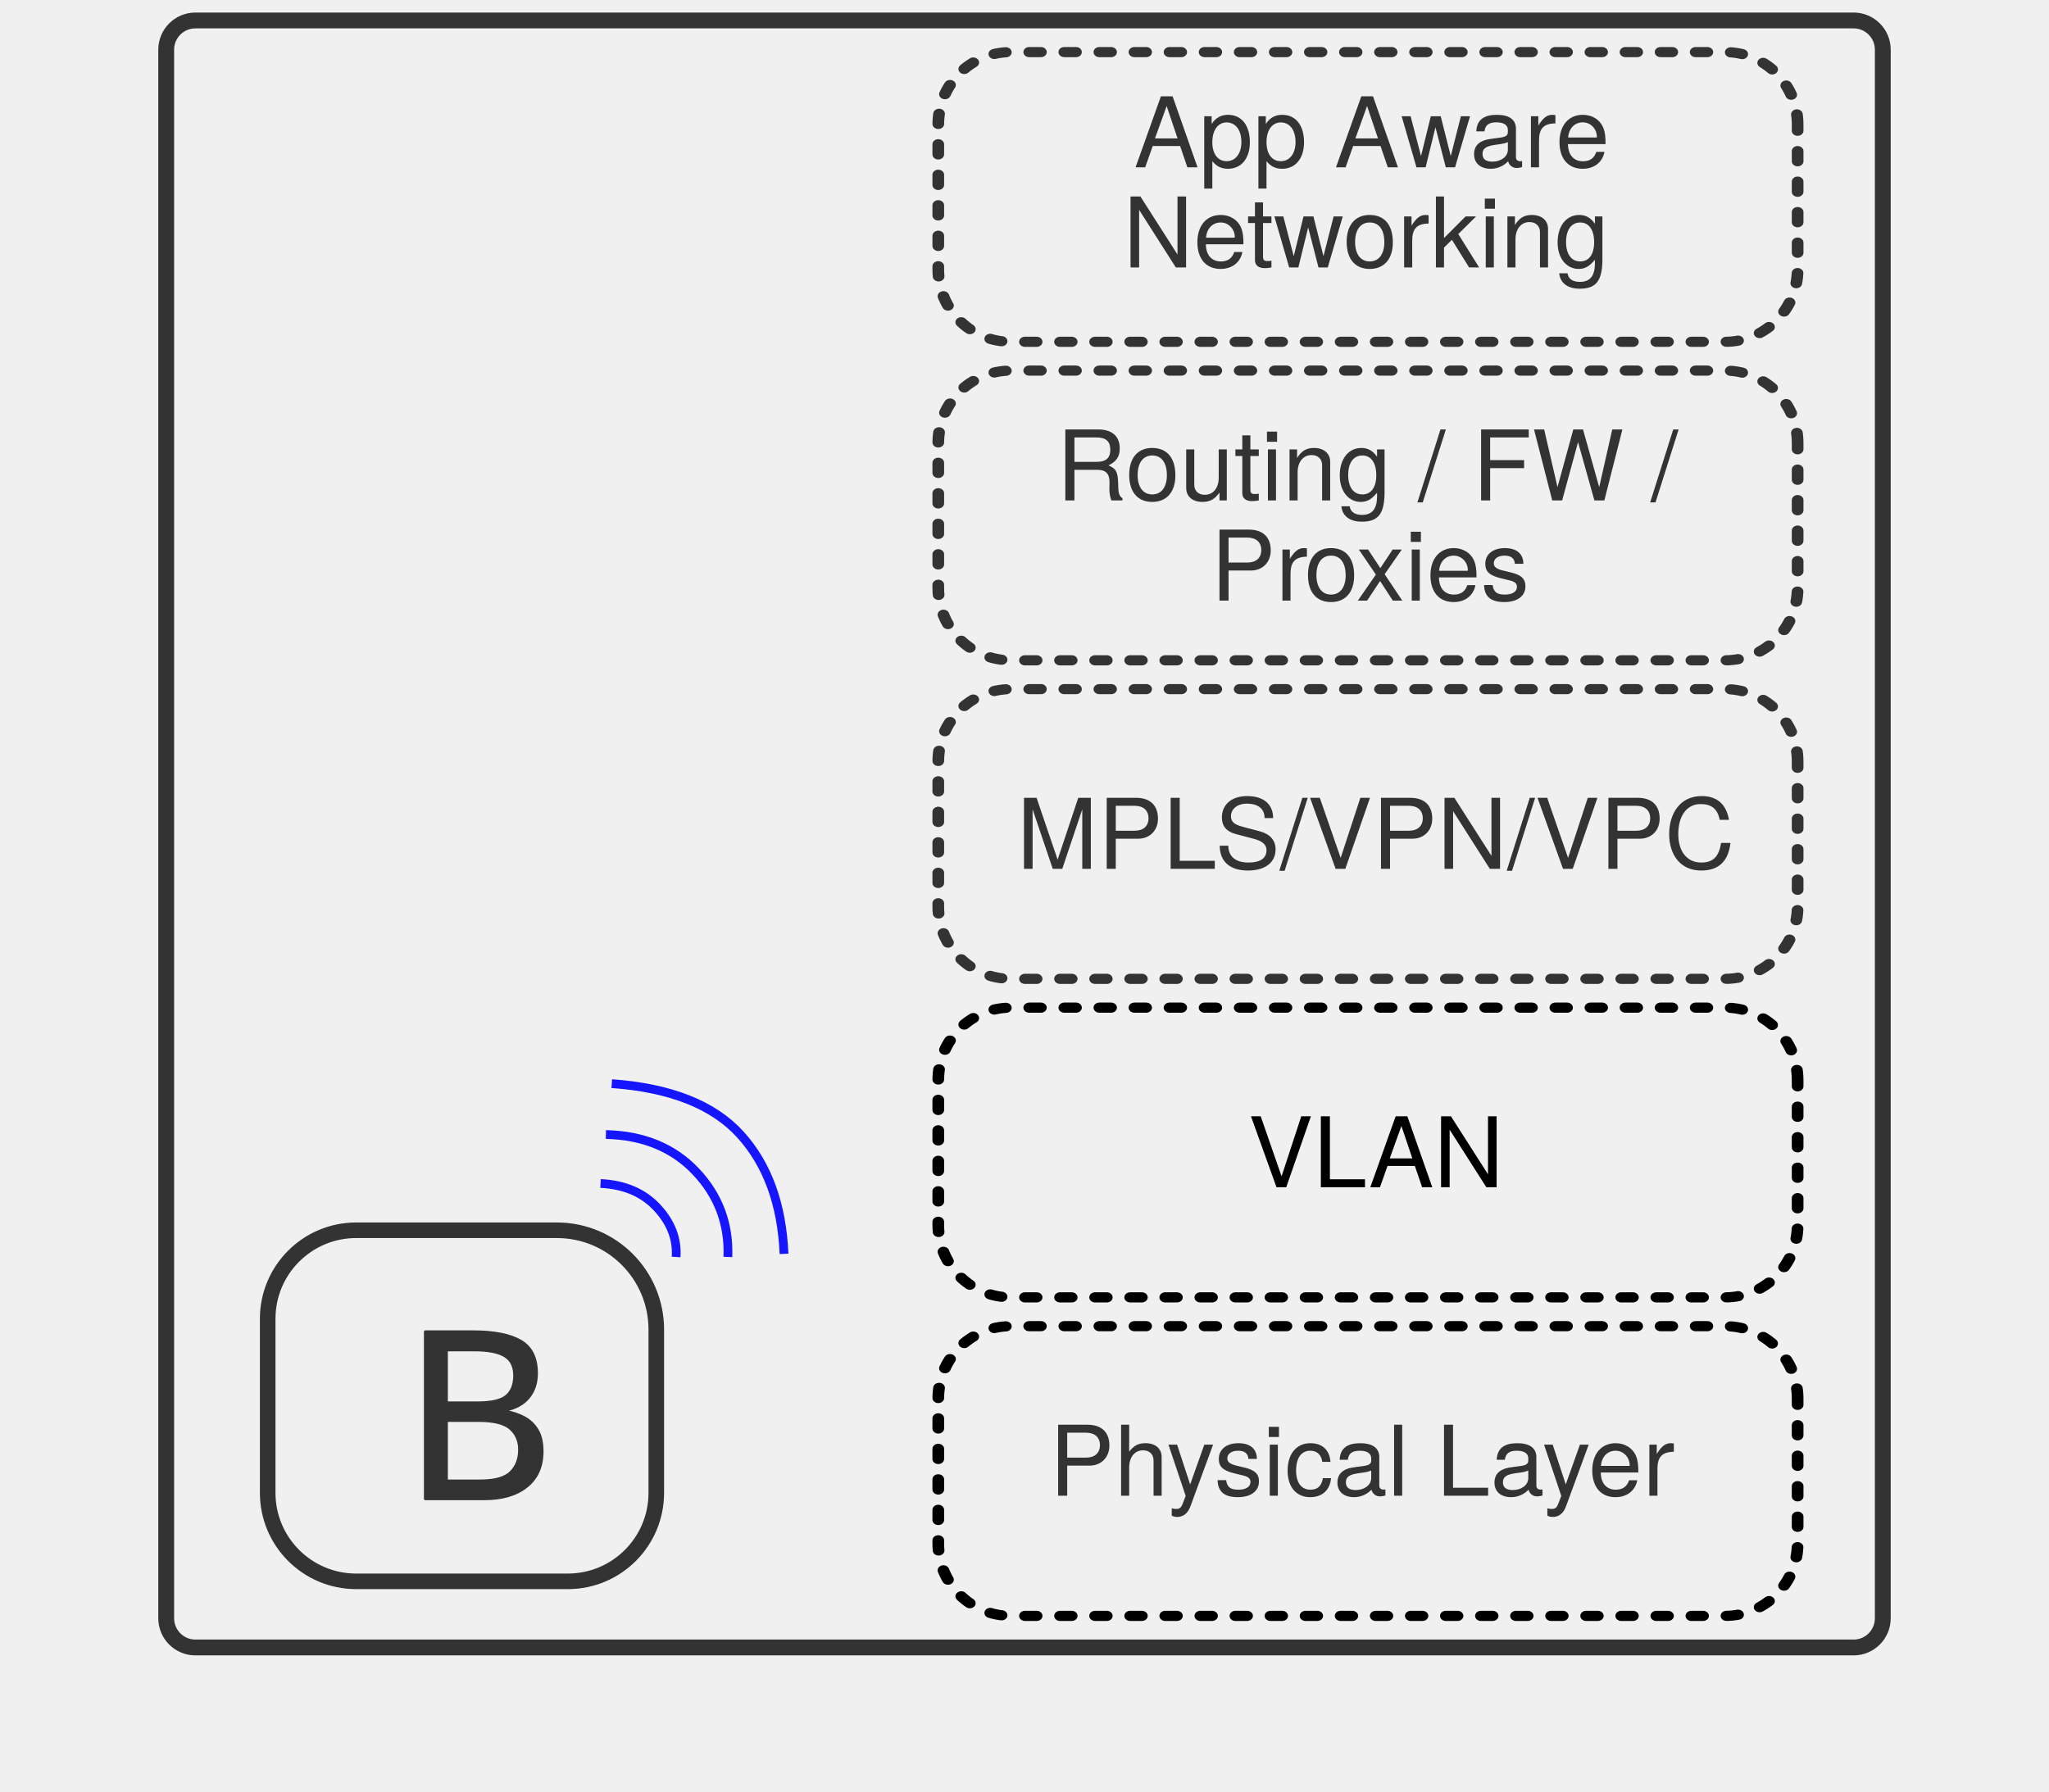
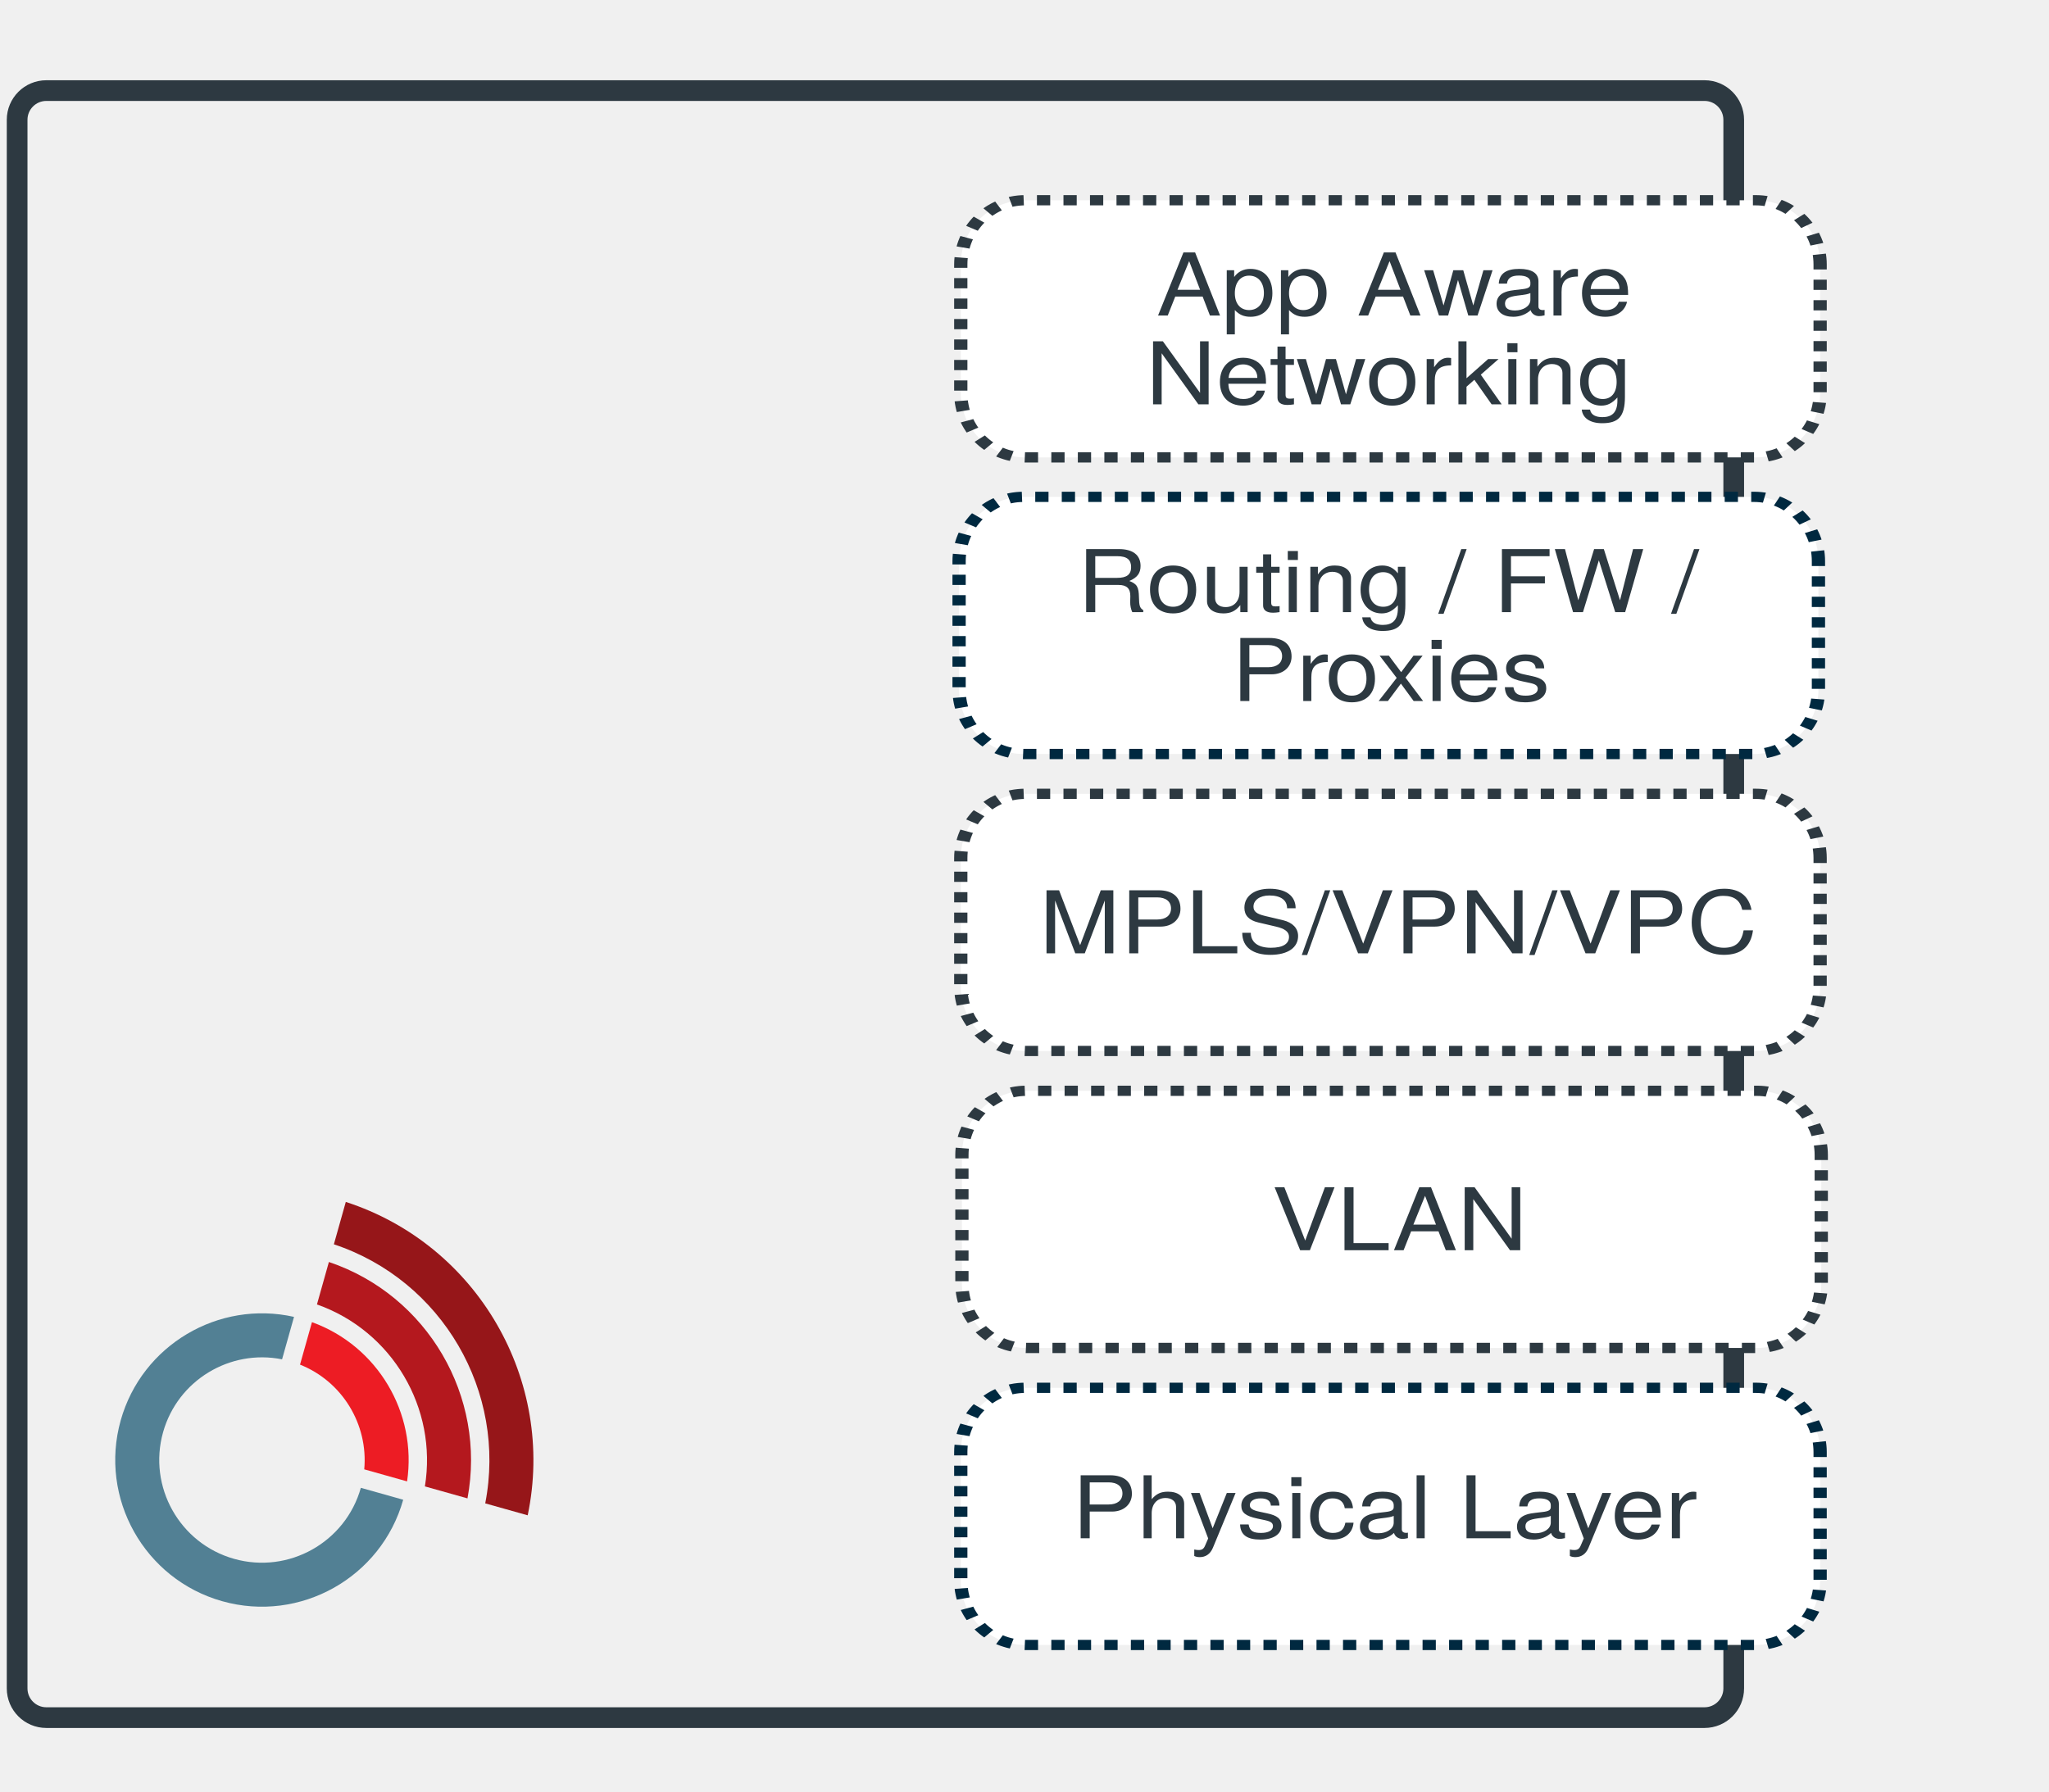
<svg xmlns="http://www.w3.org/2000/svg" width="100%" height="100%" viewBox="0 0 701 613" version="1.1" xml:space="preserve" style="fill-rule:evenodd;clip-rule:evenodd;">
-   <g transform="matrix(1,0,0,1,-6,-2046.24)">
-     <g id="Layes" transform="matrix(1.09531,0,0,0.902504,6,2046.24)">
+   <g transform="matrix(1,0,0,1,-6,-2032.18)">
+     <g id="Layes" transform="matrix(1.09531,0,0,0.902504,6,2032.18)">
      <rect x="0" y="0" width="640" height="679" style="fill:none;" />
      <clipPath id="_clip1">
        <rect x="0" y="0" width="640" height="679" />
      </clipPath>
      <g clip-path="url(#_clip1)">
-         <g transform="matrix(1,0,0,1,0,-23.2797)">
-           <g id="Big" transform="matrix(0.912981,0,0,1.10803,27.8459,-8.55398)">
-             <path d="M603.64,35.73C609.17,35.73 613.64,40.21 613.64,45.73C613.64,155.09 613.64,473.16 613.64,582.51C613.64,588.03 609.17,592.51 603.64,592.51C488.19,592.51 151.81,592.51 36.36,592.51C30.83,592.51 26.36,588.03 26.36,582.51C26.36,473.16 26.36,155.09 26.36,45.73C26.36,40.21 30.83,35.73 36.36,35.73C151.81,35.73 488.19,35.73 603.64,35.73Z" style="fill-opacity:0;fill-rule:nonzero;stroke:rgb(51,51,51);stroke-width:5.42px;" />
-           </g>
-           <g id="B.-box" transform="matrix(0.912981,0,0,1.10803,-11.2752,37.2241)">
-             <path id="B.-box1" d="M202.88,408.42C221.66,408.42 236.88,423.64 236.88,442.42C236.88,459.65 236.88,480.31 236.88,498.28C236.88,515 223.33,528.56 206.6,528.56C186.07,528.56 154.75,528.56 134.21,528.56C117.49,528.56 103.93,515 103.93,498.28C103.93,480.31 103.93,456.67 103.93,438.7C103.93,421.98 117.49,408.42 134.21,408.42C154.75,408.42 183.09,408.42 202.88,408.42Z" style="fill:rgb(255,0,68);fill-opacity:0;fill-rule:nonzero;" />
-             <clipPath id="_clip2">
-               <path id="B.-box2" d="M202.88,408.42C221.66,408.42 236.88,423.64 236.88,442.42C236.88,459.65 236.88,480.31 236.88,498.28C236.88,515 223.33,528.56 206.6,528.56C186.07,528.56 154.75,528.56 134.21,528.56C117.49,528.56 103.93,515 103.93,498.28C103.93,480.31 103.93,456.67 103.93,438.7C103.93,421.98 117.49,408.42 134.21,408.42C154.75,408.42 183.09,408.42 202.88,408.42Z" clip-rule="nonzero" />
-             </clipPath>
-             <g clip-path="url(#_clip2)">
-               <g id="B" transform="matrix(1,0,0,1,150.117,500.297)">
-                 <text x="0px" y="0px" style="font-family:'Impact', sans-serif;font-stretch:condensed;font-size:80px;fill:none;">B</text>
-                 <text x="0px" y="0px" style="font-family:'Impact', sans-serif;font-stretch:condensed;font-size:80px;fill:rgb(51,51,51);stroke:rgb(51,51,51);stroke-width:1px;stroke-linejoin:round;stroke-miterlimit:1.414;">B</text>
+         <g id="Beacon-logo" transform="matrix(-0.164915,0,0,0.200147,87.4912,596.492)">
+           <g transform="matrix(1,0,0,1,-1181.1,-885.827)">
+             <g id="Layer-1" transform="matrix(4.16667,0,0,4.16667,0,0)">
+               <g transform="matrix(1,0,0,1,309.769,98.3419)">
+                 <path d="M0,127.025C35.4,117.066 56.101,80.166 46.142,44.765C36.511,10.526 1.677,-9.957 -32.628,-2.255L-27.198,17.048C-3.528,12.306 20.245,26.563 26.889,50.181C33.86,74.965 19.369,100.801 -5.415,107.771C-30.2,114.744 -56.036,100.252 -63.007,75.467L-82.26,80.882C-72.303,116.283 -35.401,136.982 0,127.025" style="fill:rgb(82,128,148);fill-rule:nonzero;" />
+               </g>
+               <g>
+                 <g transform="matrix(1,0,0,1,225.746,98.4849)">
+                   <path d="M0,72.402L19.473,66.924C17.605,46.545 29.402,26.977 48.667,19.309L43.236,0C13.386,10.801 -4.604,41.313 0,72.402" style="fill:rgb(237,28,36);fill-rule:nonzero;" />
+                 </g>
+                 <g transform="matrix(1,0,0,1,198.289,71.1256)">
+                   <path d="M0,107.485L19.359,102.039C13.574,66.494 34.153,31.39 68.427,19.303L62.998,0C18.115,15.135 -8.664,61.278 0,107.485" style="fill:rgb(180,24,30);fill-rule:nonzero;" />
+                 </g>
+                 <g transform="matrix(1,0,0,1,259.025,167.044)">
+                   <path d="M0,-103.959L-5.419,-123.224C-65.335,-103.801 -100.909,-42.025 -88.106,19.265L-68.802,13.835C-78.68,-36.815 -49.309,-87.558 0,-103.959" style="fill:rgb(150,22,25);fill-rule:nonzero;" />
+                 </g>
              </g>
            </g>
-             <path id="B.-box3" d="M202.88,408.42C221.66,408.42 236.88,423.64 236.88,442.42C236.88,459.65 236.88,480.31 236.88,498.28C236.88,515 223.33,528.56 206.6,528.56C186.07,528.56 154.75,528.56 134.21,528.56C117.49,528.56 103.93,515 103.93,498.28C103.93,480.31 103.93,456.67 103.93,438.7C103.93,421.98 117.49,408.42 134.21,408.42C154.75,408.42 183.09,408.42 202.88,408.42Z" style="fill:none;stroke:rgb(51,51,51);stroke-width:5.33px;" />
-             <g id="signal" transform="matrix(1,0,0,1,-5,6)">
-               <path id="a9y8nt61AR" d="M248.66,411.56C249.06,405.35 246.88,399.7 242.12,394.62C237.37,389.53 230.93,386.8 222.81,386.41" style="fill:rgb(255,0,68);fill-opacity:0;fill-rule:nonzero;stroke:rgb(21,21,255);stroke-width:3px;" />
-               <path id="aOzkSv39b" d="M266.38,411.56C266.79,400.27 263.15,390.54 255.45,382.37C247.75,374.19 237.48,369.95 224.64,369.65" style="fill:rgb(255,0,68);fill-opacity:0;fill-rule:nonzero;stroke:rgb(21,21,255);stroke-width:3px;" />
-               <path id="f2PRba2WIP" d="M285.58,410.49C284.84,393.42 279.85,379.8 270.63,369.65C261.4,359.49 246.74,353.69 226.65,352.24" style="fill:rgb(247,0,30);fill-opacity:0;fill-rule:nonzero;stroke:rgb(21,21,255);stroke-width:3px;" />
-             </g>
          </g>
-           <g>
-             <g transform="matrix(1.09558,0,0,1.15632,-116.679,-755.072)">
-               <path d="M619,1131.75C619,1118.64 609.745,1108 598.346,1108L394.654,1108C383.255,1108 374,1118.64 374,1131.75L374,1179.25C374,1192.36 383.255,1203 394.654,1203L598.346,1203C609.745,1203 619,1192.36 619,1179.25L619,1131.75Z" style="fill:none;stroke:black;stroke-width:3.33px;stroke-linecap:round;stroke-linejoin:round;stroke-miterlimit:1.5;stroke-dasharray:3.33,6.67,0,0;" />
-             </g>
-             <g transform="matrix(0.912981,0,0,1.10803,0.787527,-728.994)">
-               <text x="358.121px" y="1190.77px" style="font-family:'HelveticaNeue', 'Helvetica Neue';font-size:33.333px;fill:none;">Physical Layer</text>
-               <text x="358.121px" y="1190.77px" style="font-family:'HelveticaNeue', 'Helvetica Neue';font-size:33.333px;fill:rgb(51,51,51);">Physical Layer</text>
-             </g>
+         </g>
+         <g transform="matrix(1,0,0,1,-46.5621,3.31301)">
+           <g id="Big" transform="matrix(0.912981,0,0,1.10803,27.8459,-8.55398)">
+             <path d="M603.64,35.73C609.17,35.73 613.64,40.21 613.64,45.73C613.64,155.09 613.64,473.16 613.64,582.51C613.64,588.03 609.17,592.51 603.64,592.51C488.19,592.51 151.81,592.51 36.36,592.51C30.83,592.51 26.36,588.03 26.36,582.51C26.36,473.16 26.36,155.09 26.36,45.73C26.36,40.21 30.83,35.73 36.36,35.73C151.81,35.73 488.19,35.73 603.64,35.73Z" style="fill-opacity:0;fill-rule:nonzero;stroke:rgb(45,57,65);stroke-width:7.08px;" />
          </g>
-           <g>
-             <g transform="matrix(0.912981,0,0,1.10803,30.2388,-710.144)">
-               <text x="393.862px" y="1068.21px" style="font-family:'HelveticaNeue', 'Helvetica Neue';font-size:33.333px;fill:none;">VLAN</text>
-               <text x="393.862px" y="1068.21px" style="font-family:'HelveticaNeue', 'Helvetica Neue';font-size:33.333px;">VLAN</text>
-             </g>
-             <g transform="matrix(1.09558,0,0,1.15632,-116.679,-875.847)">
-               <path d="M619,1131.75C619,1118.64 609.745,1108 598.346,1108L394.654,1108C383.255,1108 374,1118.64 374,1131.75L374,1179.25C374,1192.36 383.255,1203 394.654,1203L598.346,1203C609.745,1203 619,1192.36 619,1179.25L619,1131.75Z" style="fill:none;stroke:black;stroke-width:3.33px;stroke-linecap:round;stroke-linejoin:round;stroke-miterlimit:1.5;stroke-dasharray:3.33,6.67,0,0;" />
-             </g>
-           </g>
-           <g transform="matrix(1.09558,0,0,1.15632,-116.679,-996.622)">
-             <path d="M619,1131.75C619,1118.64 609.745,1108 598.346,1108L394.654,1108C383.255,1108 374,1118.64 374,1131.75L374,1179.25C374,1192.36 383.255,1203 394.654,1203L598.346,1203C609.745,1203 619,1192.36 619,1179.25L619,1131.75Z" style="fill:none;" />
-             <clipPath id="_clip3">
-               <path d="M619,1131.75C619,1118.64 609.745,1108 598.346,1108L394.654,1108C383.255,1108 374,1118.64 374,1131.75L374,1179.25C374,1192.36 383.255,1203 394.654,1203L598.346,1203C609.745,1203 619,1192.36 619,1179.25L619,1131.75Z" />
-             </clipPath>
-             <g clip-path="url(#_clip3)">
-               <g transform="matrix(0.833333,0,0,0.958241,41.2792,235.07)">
-                 <text x="426.098px" y="972.458px" style="font-family:'HelveticaNeue', 'Helvetica Neue';font-size:33.333px;fill:none;">MPLS/VPN/VPC</text>
-                 <text x="426.098px" y="972.458px" style="font-family:'HelveticaNeue', 'Helvetica Neue';font-size:33.333px;fill:rgb(51,51,51);">MPLS/VPN/VPC</text>
+           <g transform="matrix(1,0,0,1,53.5926,6.51465)">
+             <g transform="matrix(1,0,0,0.887634,8.88178e-16,49.3793)">
+               <g transform="matrix(1.09558,0,0,1.15632,-116.679,-755.072)">
+                 <path d="M619,1131.75C619,1118.64 610.785,1108 600.667,1108L392.333,1108C382.215,1108 374,1118.64 374,1131.75L374,1179.25C374,1192.36 382.215,1203 392.333,1203L600.667,1203C610.785,1203 619,1192.36 619,1179.25L619,1131.75Z" style="fill:white;stroke:rgb(0,41,64);stroke-width:3.78px;stroke-dasharray:3.78,3.78;" />
+               </g>
+               <g transform="matrix(0.912981,0,0,1.10803,0.787527,-728.994)">
+                 <text x="358.121px" y="1190.77px" style="font-family:'HelveticaNeue', 'Helvetica Neue';font-size:33.333px;fill:rgb(45,57,65);">Physical Layer</text>
              </g>
            </g>
-             <path d="M619,1131.75C619,1118.64 609.745,1108 598.346,1108L394.654,1108C383.255,1108 374,1118.64 374,1131.75L374,1179.25C374,1192.36 383.255,1203 394.654,1203L598.346,1203C609.745,1203 619,1192.36 619,1179.25L619,1131.75Z" style="fill:none;stroke:rgb(51,51,51);stroke-width:3.33px;stroke-linecap:round;stroke-linejoin:round;stroke-miterlimit:1.5;stroke-dasharray:3.33,6.67,0,0;" />
-           </g>
-           <g transform="matrix(1.09558,0,0,1.15632,-116.679,-1117.4)">
-             <path d="M619,1131.75C619,1118.64 609.745,1108 598.346,1108L394.654,1108C383.255,1108 374,1118.64 374,1131.75L374,1179.25C374,1192.36 383.255,1203 394.654,1203L598.346,1203C609.745,1203 619,1192.36 619,1179.25L619,1131.75Z" style="fill:none;" />
-             <clipPath id="_clip4">
-               <path d="M619,1131.75C619,1118.64 609.745,1108 598.346,1108L394.654,1108C383.255,1108 374,1118.64 374,1131.75L374,1179.25C374,1192.36 383.255,1203 394.654,1203L598.346,1203C609.745,1203 619,1192.36 619,1179.25L619,1131.75Z" />
-             </clipPath>
-             <g clip-path="url(#_clip4)">
-               <g transform="matrix(0.833333,0,0,0.958241,52.5709,218.732)">
-                 <text x="426.098px" y="972.458px" style="font-family:'HelveticaNeue', 'Helvetica Neue';font-size:33.333px;fill:none;">Routing / FW /</text>
-                 <text x="478.898px" y="1006.73px" style="font-family:'HelveticaNeue', 'Helvetica Neue';font-size:33.333px;fill:none;">Pr<tspan x="510.998px 530.132px " y="1006.73px 1006.73px ">ox</tspan>ies</text>
-                 <text x="426.098px" y="972.458px" style="font-family:'HelveticaNeue', 'Helvetica Neue';font-size:33.333px;fill:rgb(51,51,51);">Routing / FW /</text>
-                 <text x="478.898px" y="1006.73px" style="font-family:'HelveticaNeue', 'Helvetica Neue';font-size:33.333px;fill:rgb(51,51,51);">Pr<tspan x="510.998px 530.132px " y="1006.73px 1006.73px ">ox</tspan>ies</text>
+             <g transform="matrix(1,0,0,0.887634,0.353758,43.9668)">
+               <g transform="matrix(1.09558,0,0,1.15632,-116.679,-875.847)">
+                 <path d="M619,1131.75C619,1118.64 610.785,1108 600.667,1108L392.333,1108C382.215,1108 374,1118.64 374,1131.75L374,1179.25C374,1192.36 382.215,1203 392.333,1203L600.667,1203C610.785,1203 619,1192.36 619,1179.25L619,1131.75Z" style="fill:white;stroke:rgb(45,57,65);stroke-width:3.78px;stroke-dasharray:3.78,3.78;" />
+               </g>
+               <g transform="matrix(0.912981,0,0,1.10803,30.2388,-710.144)">
+                 <text x="393.862px" y="1068.21px" style="font-family:'HelveticaNeue', 'Helvetica Neue';font-size:33.333px;fill:rgb(45,57,65);">VLAN</text>
              </g>
            </g>
-             <path d="M619,1131.75C619,1118.64 609.745,1108 598.346,1108L394.654,1108C383.255,1108 374,1118.64 374,1131.75L374,1179.25C374,1192.36 383.255,1203 394.654,1203L598.346,1203C609.745,1203 619,1192.36 619,1179.25L619,1131.75Z" style="fill:none;stroke:rgb(51,51,51);stroke-width:3.33px;stroke-linecap:round;stroke-linejoin:round;stroke-miterlimit:1.5;stroke-dasharray:3.33,6.67,0,0;" />
-           </g>
-           <g>
-             <g transform="matrix(1.09558,0,0,1.15632,-116.679,-1238.17)">
-               <path d="M619,1131.75C619,1118.64 609.745,1108 598.346,1108L394.654,1108C383.255,1108 374,1118.64 374,1131.75L374,1179.25C374,1192.36 383.255,1203 394.654,1203L598.346,1203C609.745,1203 619,1192.36 619,1179.25L619,1131.75Z" style="fill:none;stroke:rgb(51,51,51);stroke-width:3.33px;stroke-linecap:round;stroke-linejoin:round;stroke-miterlimit:1.5;stroke-dasharray:3.33,6.67,0,0;" />
+             <g transform="matrix(1.09558,0,0,1.02638,-116.679,-846.059)">
+               <path d="M619,1131.75C619,1118.64 610.785,1108 600.667,1108L392.333,1108C382.215,1108 374,1118.64 374,1131.75L374,1179.25C374,1192.36 382.215,1203 392.333,1203L600.667,1203C610.785,1203 619,1192.36 619,1179.25L619,1131.75Z" style="fill:white;" />
+               <clipPath id="_clip2">
+                 <path d="M619,1131.75C619,1118.64 610.785,1108 600.667,1108L392.333,1108C382.215,1108 374,1118.64 374,1131.75L374,1179.25C374,1192.36 382.215,1203 392.333,1203L600.667,1203C610.785,1203 619,1192.36 619,1179.25L619,1131.75Z" />
+               </clipPath>
+               <g clip-path="url(#_clip2)">
+                 <g transform="matrix(0.833333,0,0,0.958241,41.2792,235.07)">
+                   <text x="426.098px" y="972.458px" style="font-family:'HelveticaNeue', 'Helvetica Neue';font-size:33.333px;fill:rgb(45,57,65);">MPLS/VPN/VPC</text>
+                 </g>
+               </g>
+               <path d="M619,1131.75C619,1118.64 610.785,1108 600.667,1108L392.333,1108C382.215,1108 374,1118.64 374,1131.75L374,1179.25C374,1192.36 382.215,1203 392.333,1203L600.667,1203C610.785,1203 619,1192.36 619,1179.25L619,1131.75Z" style="fill:none;stroke:rgb(45,57,65);stroke-width:3.78px;stroke-dasharray:3.78,3.78;" />
            </g>
-             <g transform="matrix(0.912981,0,0,1.10803,-59.0836,-990.79)">
-               <text x="452.648px" y="972.458px" style="font-family:'HelveticaNeue', 'Helvetica Neue';font-size:33.333px;fill:none;">App A<tspan x="544.048px 569.315px 587.215px 597.715px " y="972.458px 972.458px 972.458px 972.458px ">ware</tspan>
-               </text>
-               <text x="448.965px" y="1006.73px" style="font-family:'HelveticaNeue', 'Helvetica Neue';font-size:33.333px;fill:none;">Networking</text>
-               <text x="452.648px" y="972.458px" style="font-family:'HelveticaNeue', 'Helvetica Neue';font-size:33.333px;fill:rgb(51,51,51);">App A<tspan x="544.048px 569.315px 587.215px 597.715px " y="972.458px 972.458px 972.458px 972.458px ">ware</tspan>
-               </text>
-               <text x="448.965px" y="1006.73px" style="font-family:'HelveticaNeue', 'Helvetica Neue';font-size:33.333px;fill:rgb(51,51,51);">Networking</text>
+             <g transform="matrix(1.09558,0,0,1.02638,-117.208,-958.663)">
+               <path d="M619,1131.75C619,1118.64 610.785,1108 600.667,1108L392.333,1108C382.215,1108 374,1118.64 374,1131.75L374,1179.25C374,1192.36 382.215,1203 392.333,1203L600.667,1203C610.785,1203 619,1192.36 619,1179.25L619,1131.75Z" style="fill:white;" />
+               <clipPath id="_clip3">
+                 <path d="M619,1131.75C619,1118.64 610.785,1108 600.667,1108L392.333,1108C382.215,1108 374,1118.64 374,1131.75L374,1179.25C374,1192.36 382.215,1203 392.333,1203L600.667,1203C610.785,1203 619,1192.36 619,1179.25L619,1131.75Z" />
+               </clipPath>
+               <g clip-path="url(#_clip3)">
+                 <g transform="matrix(0.833333,0,0,0.958241,52.5709,218.732)">
+                   <text x="426.098px" y="972.458px" style="font-family:'HelveticaNeue', 'Helvetica Neue';font-size:33.333px;fill:rgb(45,57,65);">Routing / FW /</text>
+                   <text x="478.898px" y="1006.73px" style="font-family:'HelveticaNeue', 'Helvetica Neue';font-size:33.333px;fill:rgb(45,57,65);">Pr<tspan x="510.998px 530.132px " y="1006.73px 1006.73px ">ox</tspan>ies</text>
+                 </g>
+               </g>
+               <path d="M619,1131.75C619,1118.64 610.785,1108 600.667,1108L392.333,1108C382.215,1108 374,1118.64 374,1131.75L374,1179.25C374,1192.36 382.215,1203 392.333,1203L600.667,1203C610.785,1203 619,1192.36 619,1179.25L619,1131.75Z" style="fill:none;stroke:rgb(0,41,64);stroke-width:3.78px;stroke-dasharray:3.78,3.78;" />
+             </g>
+             <g transform="matrix(1,0,0,1,8.88178e-16,23.079)">
+               <g transform="matrix(1.09558,0,0,1.02638,-116.679,-1094.21)">
+                 <path d="M619,1131.75C619,1118.64 610.785,1108 600.667,1108L392.333,1108C382.215,1108 374,1118.64 374,1131.75L374,1179.25C374,1192.36 382.215,1203 392.333,1203L600.667,1203C610.785,1203 619,1192.36 619,1179.25L619,1131.75Z" style="fill:white;stroke:rgb(45,57,65);stroke-width:3.78px;stroke-dasharray:3.78,3.78;" />
+               </g>
+               <g transform="matrix(0.912981,0,0,1.10803,-59.0836,-990.79)">
+                 <g transform="matrix(1.12659,0,0,1,-57.3012,0)">
+                   <text x="452.648px" y="972.458px" style="font-family:'HelveticaNeue', 'Helvetica Neue';font-size:29.588px;fill:rgb(45,57,65);">App A<tspan x="533.778px 556.206px 572.094px 581.414px " y="972.458px 972.458px 972.458px 972.458px ">ware</tspan>
+                   </text>
+                 </g>
+                 <g transform="matrix(1.12659,0,0,1,-56.8349,0)">
+                   <text x="448.965px" y="1002.87px" style="font-family:'HelveticaNeue', 'Helvetica Neue';font-size:29.588px;fill:rgb(45,57,65);">Networking</text>
+                 </g>
+               </g>
            </g>
          </g>
        </g>
      </g>
    </g>
  </g>
</svg>
